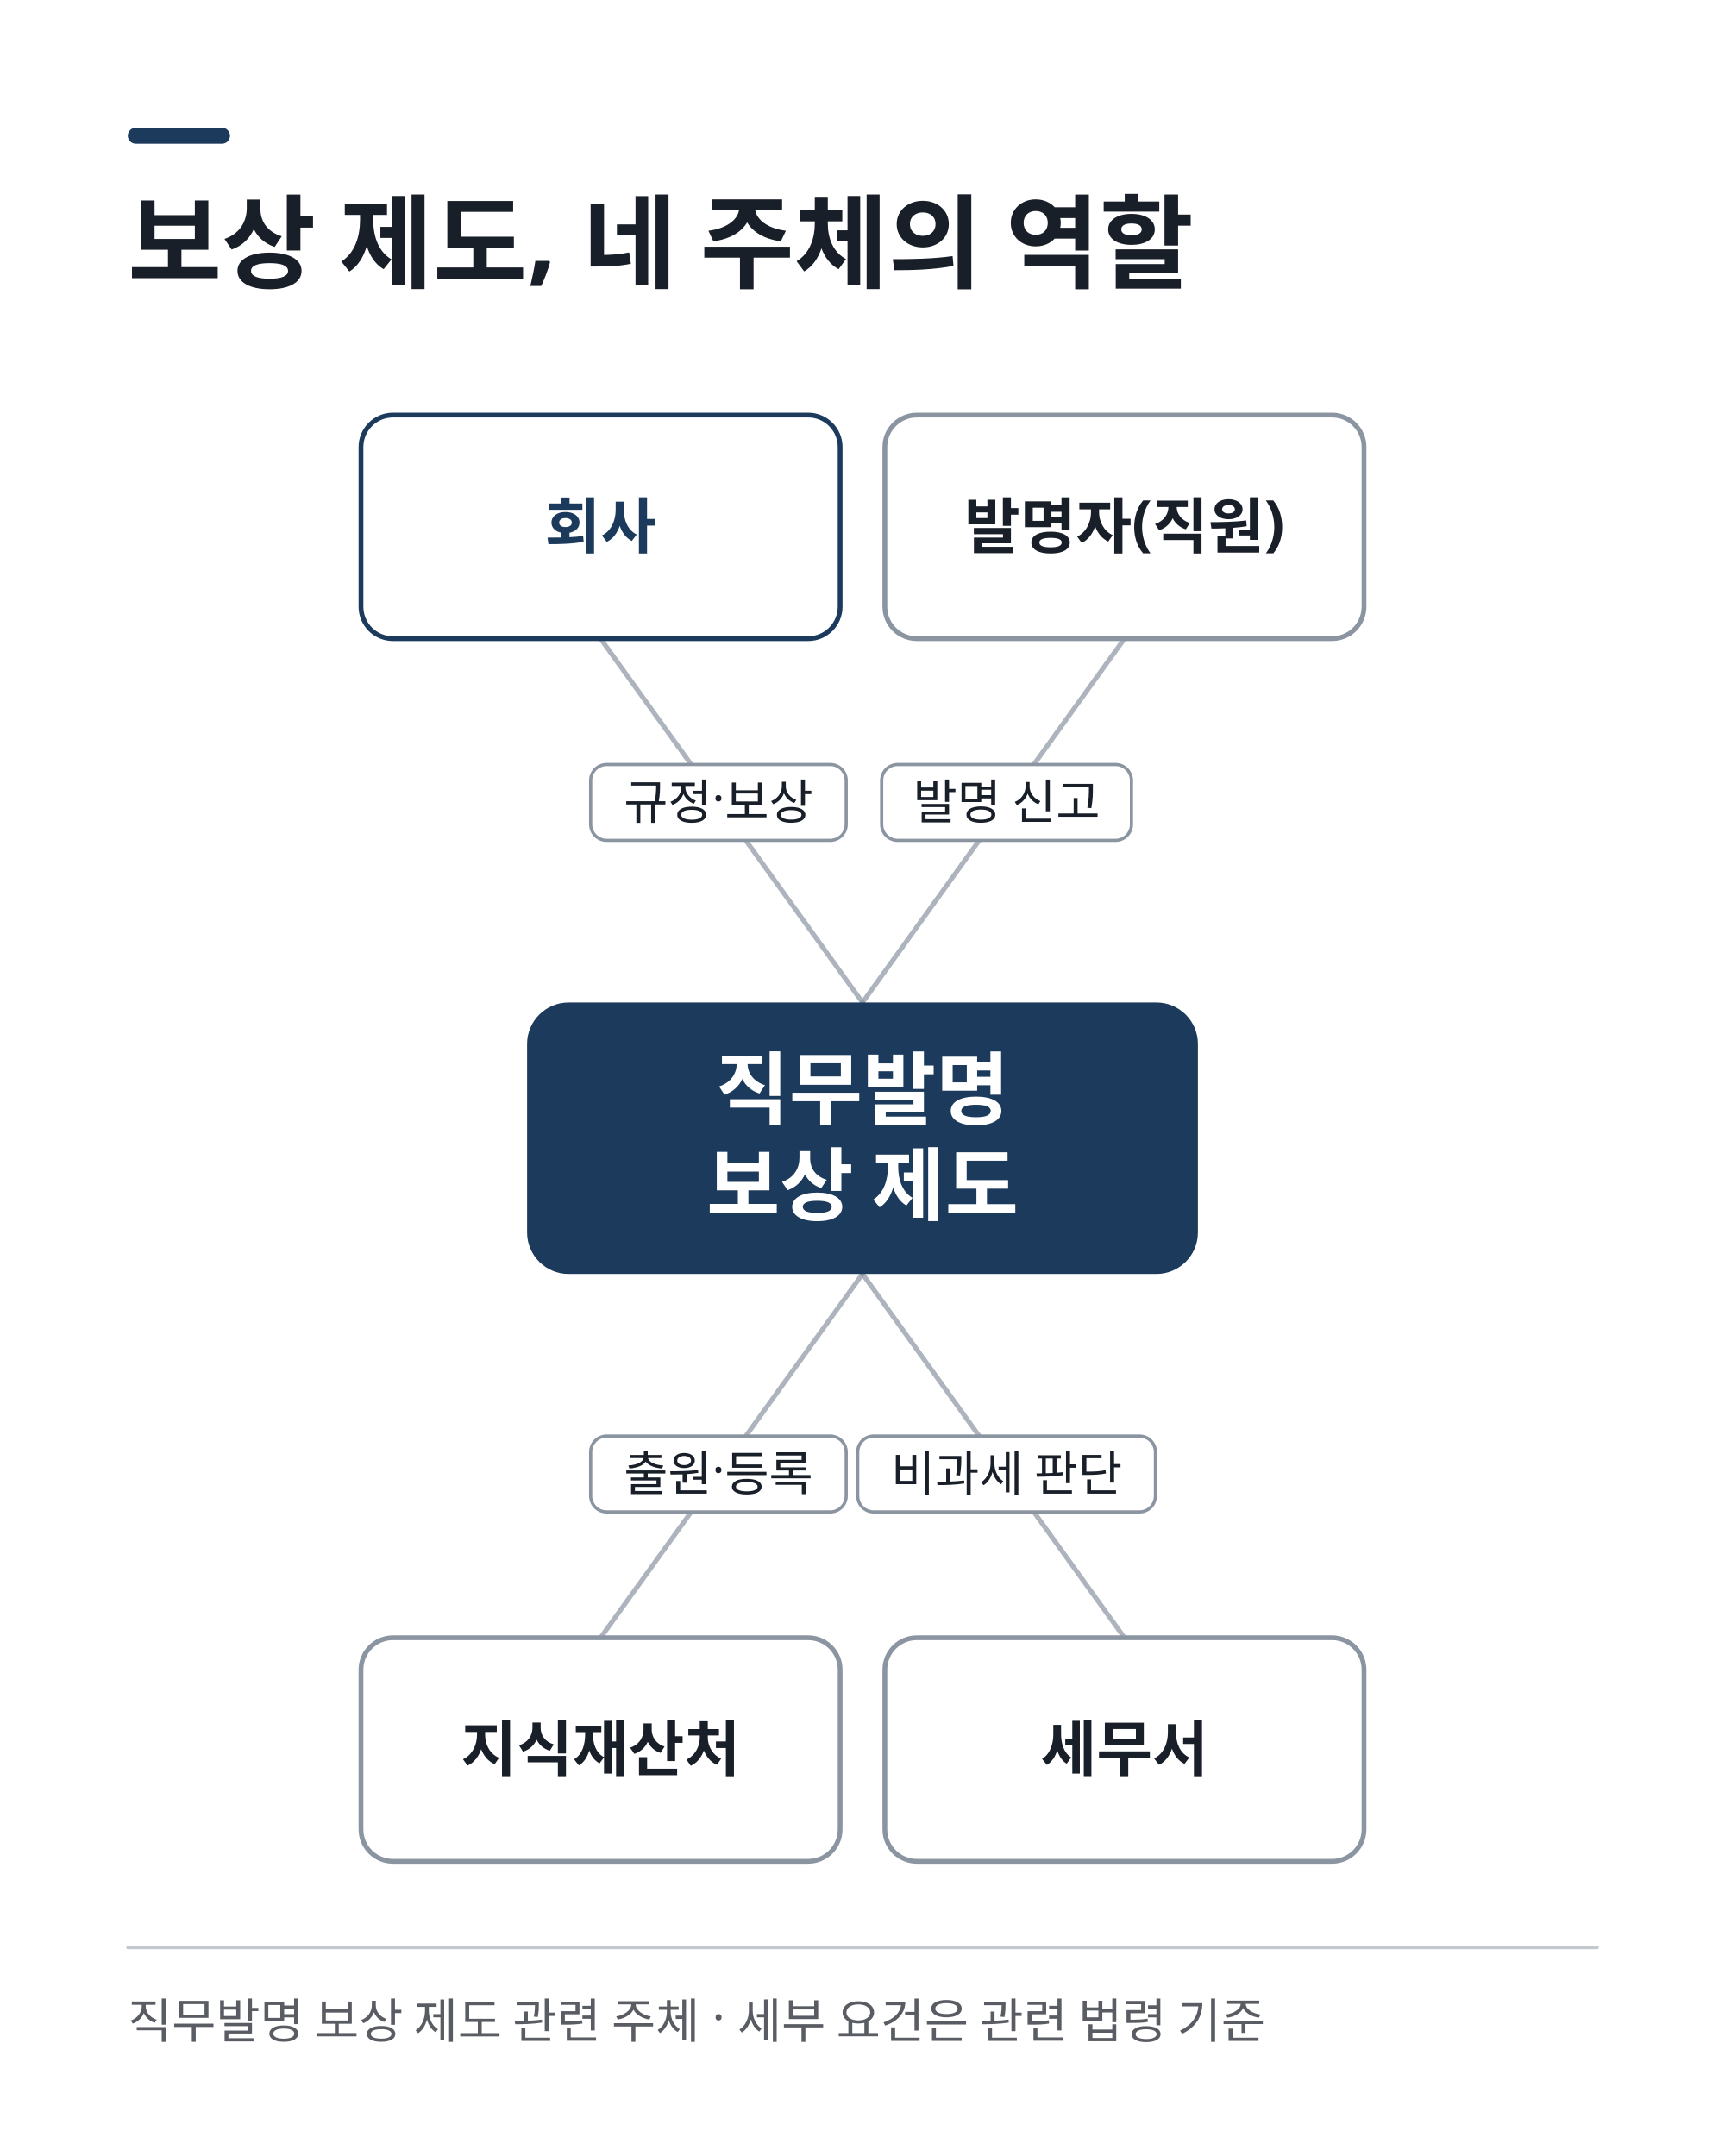
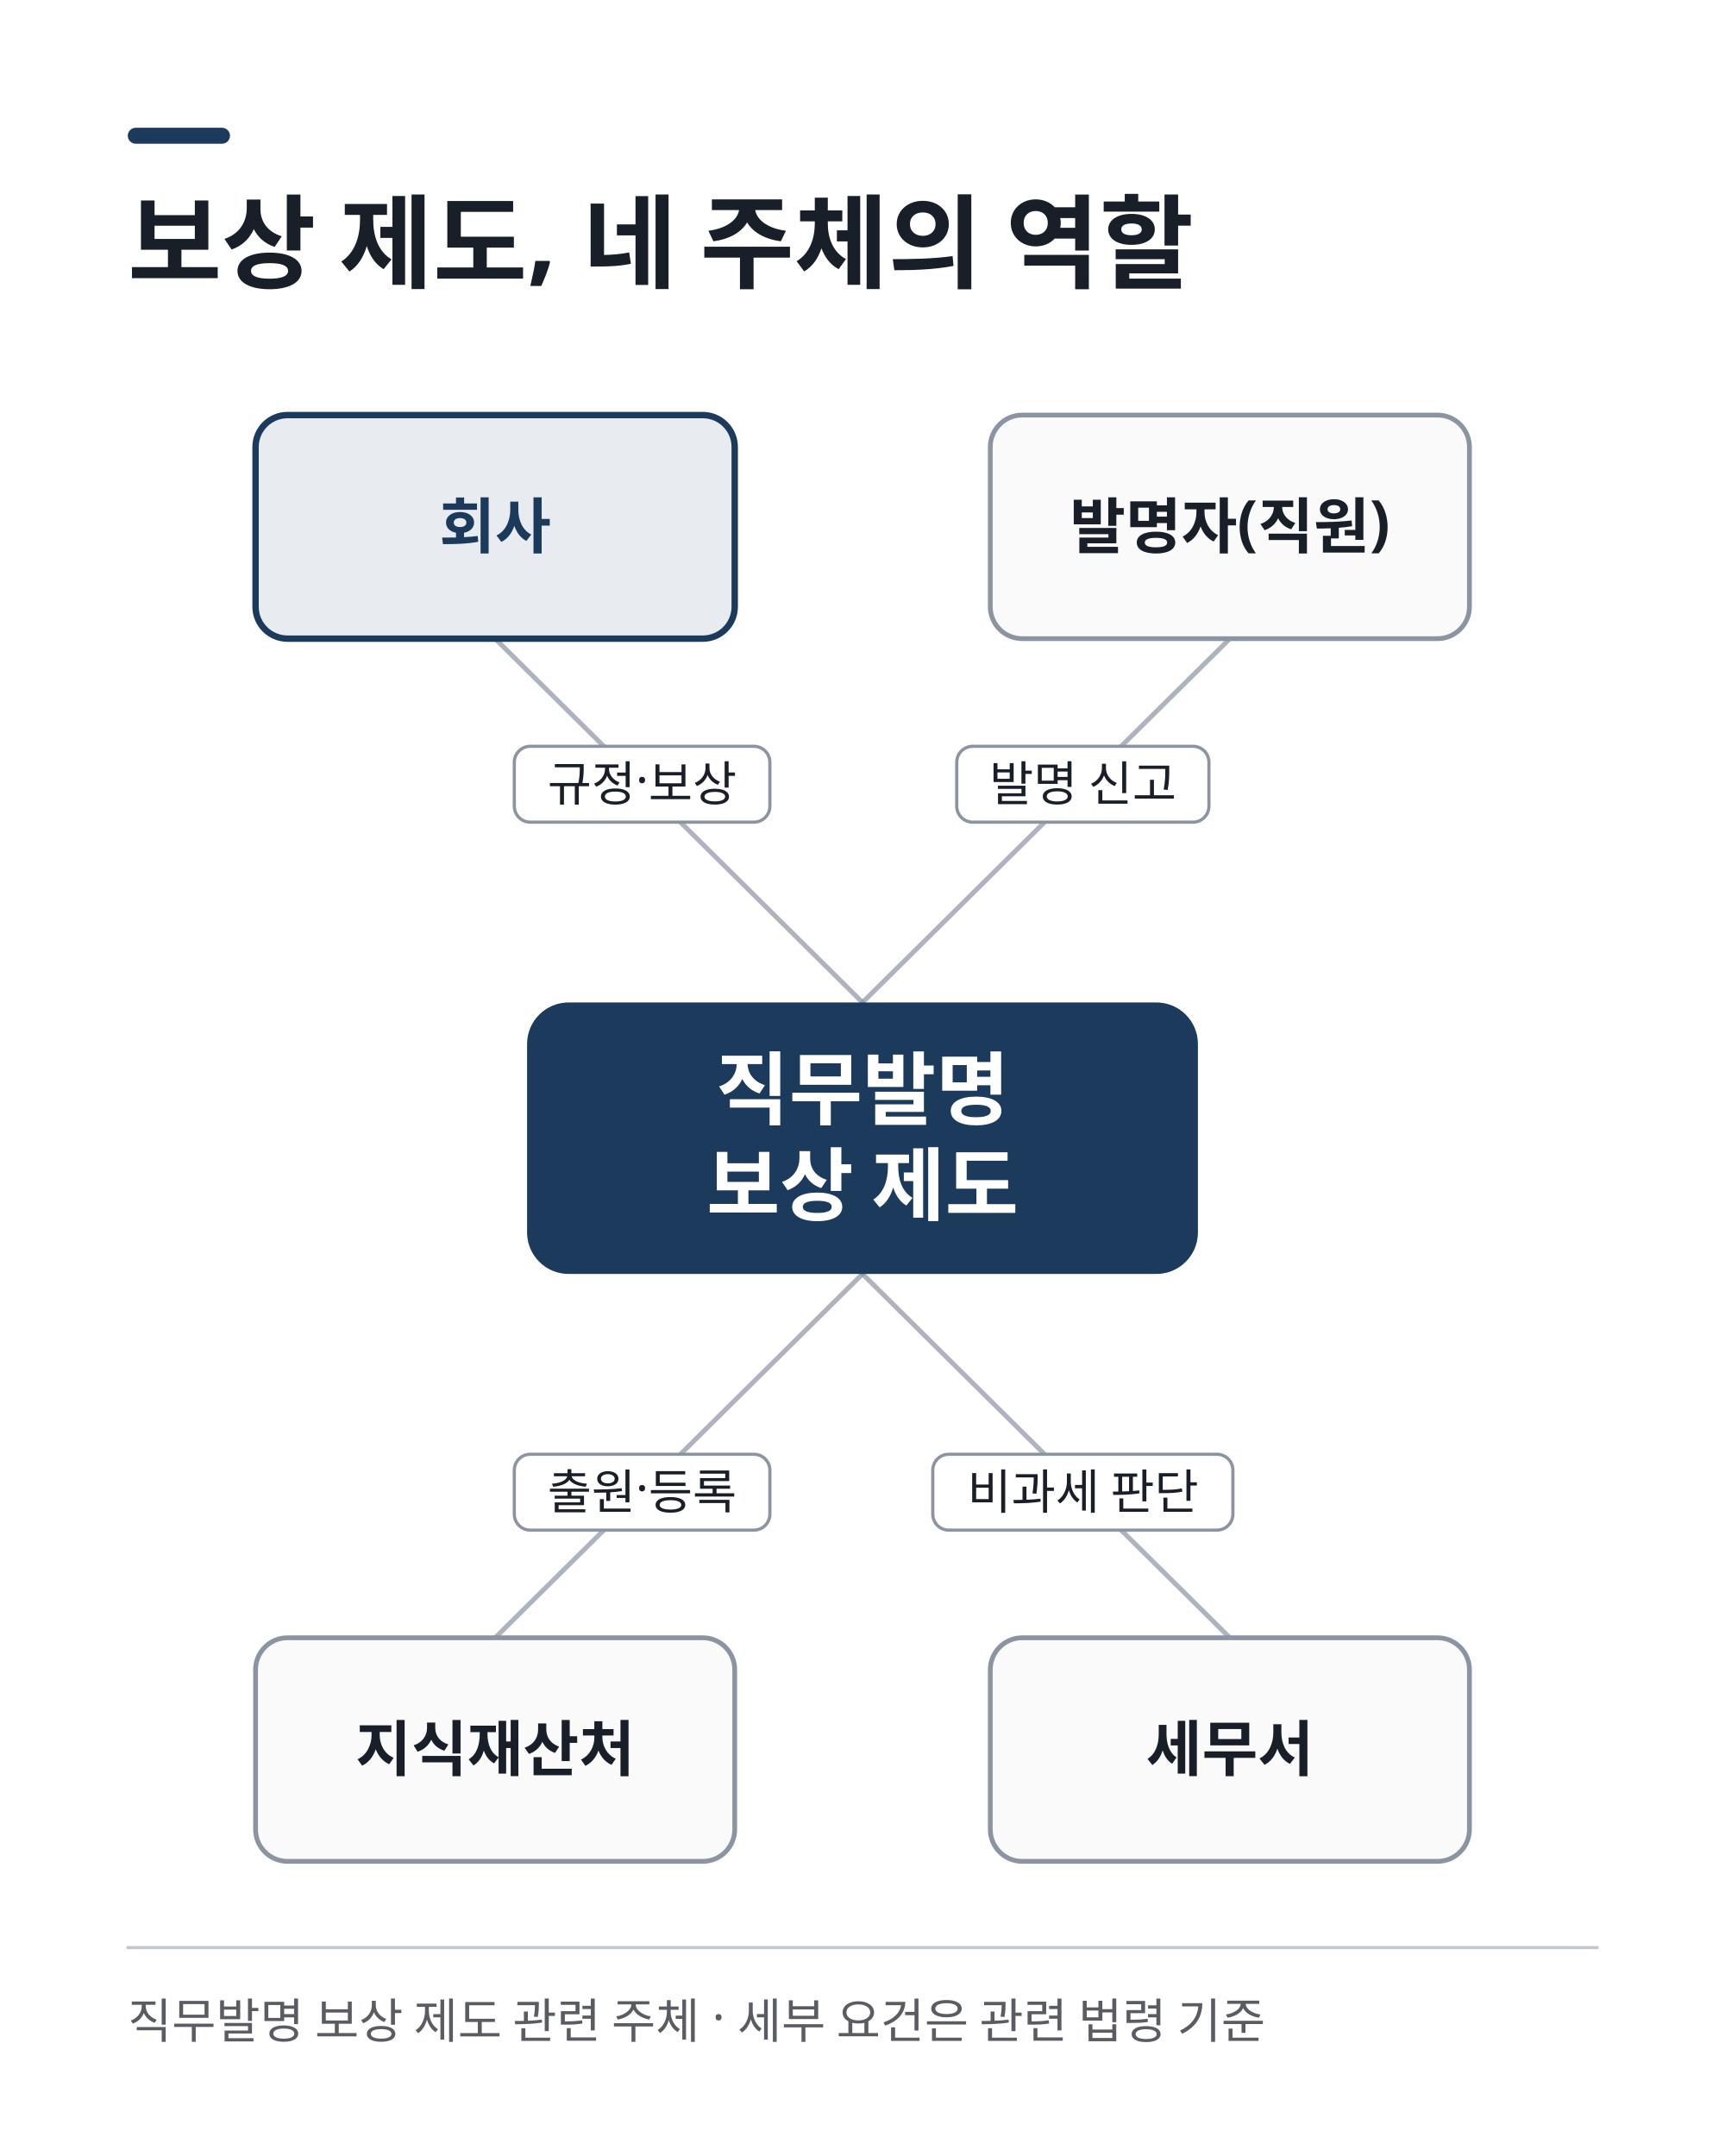
<svg xmlns="http://www.w3.org/2000/svg" width="1080" height="1350" viewBox="0 0 1080 1350" font-family="'Noto Sans KR', 'Apple SD Gothic Neo', 'Malgun Gothic', sans-serif" style="white-space:pre" role="img" aria-label="직무발명 보상 제도 주체별 역할 구조도">
  <rect x="0.0" y="0.0" width="1080.0" height="1350.0" rx="0" fill="#FFFFFF" />
  <rect x="80.0" y="80.0" width="64.0" height="10.0" rx="5" fill="#1B3A5C" />
  <text x="80.0" y="175.4" font-size="64" font-weight="800" fill="#191F28" text-anchor="start" xml:space="preserve">보상 제도, 네 주체의 역할</text>
  <line x1="80.0" y1="1219.5" x2="1000.0" y2="1219.5" stroke="#8B95A1" stroke-width="2" stroke-linecap="round" stroke-opacity="0.5" />
  <text x="80.0" y="1276.2" font-size="30" font-weight="400" fill="#191F28" fill-opacity="0.72" text-anchor="start" xml:space="preserve">직무발명 보상 제도 관련 주체 · 세부 요건은 관련 법령 기준</text>
-   <line x1="540.0" y1="627.7" x2="376.0" y2="399.9" stroke="#8B95A1" stroke-width="3" stroke-linecap="round" stroke-opacity="0.7" />
-   <line x1="540.0" y1="627.7" x2="704.0" y2="399.9" stroke="#8B95A1" stroke-width="3" stroke-linecap="round" stroke-opacity="0.7" />
-   <line x1="540.0" y1="797.7" x2="376.0" y2="1025.5" stroke="#8B95A1" stroke-width="3" stroke-linecap="round" stroke-opacity="0.7" />
-   <line x1="540.0" y1="797.7" x2="704.0" y2="1025.5" stroke="#8B95A1" stroke-width="3" stroke-linecap="round" stroke-opacity="0.7" />
-   <rect x="369.8" y="478.7" width="160.0" height="47.5" rx="10" fill="#FFFFFF" stroke="#8B95A1" stroke-width="2" />
-   <text x="449.8" y="512.9" font-size="30" font-weight="500" fill="#191F28" text-anchor="middle" xml:space="preserve">규정·보상</text>
-   <rect x="552.0" y="478.7" width="156.4" height="47.5" rx="10" fill="#FFFFFF" stroke="#8B95A1" stroke-width="2" />
-   <text x="630.2" y="512.9" font-size="30" font-weight="500" fill="#191F28" text-anchor="middle" xml:space="preserve">발명 신고</text>
-   <rect x="369.8" y="899.2" width="160.0" height="47.5" rx="10" fill="#FFFFFF" stroke="#8B95A1" stroke-width="2" />
-   <text x="449.8" y="933.5" font-size="30" font-weight="500" fill="#191F28" text-anchor="middle" xml:space="preserve">출원·등록</text>
-   <rect x="537.0" y="899.2" width="186.4" height="47.5" rx="10" fill="#FFFFFF" stroke="#8B95A1" stroke-width="2" />
-   <text x="630.2" y="933.5" font-size="30" font-weight="500" fill="#191F28" text-anchor="middle" xml:space="preserve">비과세 판단</text>
-   <rect x="226.0" y="259.9" width="300.0" height="140.0" rx="20" fill="#FFFFFF" stroke="#1B3A5C" stroke-width="3" />
-   <text x="376.0" y="343.2" font-size="38" font-weight="800" fill="#1B3A5C" text-anchor="middle" xml:space="preserve">회사</text>
-   <rect x="554.0" y="259.9" width="300.0" height="140.0" rx="20" fill="#FFFFFF" stroke="#8B95A1" stroke-width="3" />
-   <text x="704.0" y="343.2" font-size="38" font-weight="800" fill="#191F28" text-anchor="middle" xml:space="preserve">발명자(직원)</text>
-   <rect x="226.0" y="1025.5" width="300.0" height="140.0" rx="20" fill="#FFFFFF" stroke="#8B95A1" stroke-width="3" />
-   <text x="376.0" y="1108.8" font-size="38" font-weight="800" fill="#191F28" text-anchor="middle" xml:space="preserve">지식재산처</text>
-   <rect x="554.0" y="1025.5" width="300.0" height="140.0" rx="20" fill="#FFFFFF" stroke="#8B95A1" stroke-width="3" />
-   <text x="704.0" y="1108.8" font-size="38" font-weight="800" fill="#191F28" text-anchor="middle" xml:space="preserve">세무서</text>
+   <line x1="540.0" y1="627.7" x2="310.0" y2="399.9" stroke="#8B95A1" stroke-width="3" stroke-linecap="round" stroke-opacity="0.7" />
+   <line x1="540.0" y1="627.7" x2="770.0" y2="399.9" stroke="#8B95A1" stroke-width="3" stroke-linecap="round" stroke-opacity="0.7" />
+   <line x1="540.0" y1="797.7" x2="310.0" y2="1025.5" stroke="#8B95A1" stroke-width="3" stroke-linecap="round" stroke-opacity="0.7" />
+   <line x1="540.0" y1="797.7" x2="770.0" y2="1025.5" stroke="#8B95A1" stroke-width="3" stroke-linecap="round" stroke-opacity="0.7" />
+   <rect x="322.0" y="467.3" width="160.0" height="47.5" rx="10" fill="#FFFFFF" stroke="#8B95A1" stroke-width="2" />
+   <text x="402.0" y="501.5" font-size="30" font-weight="500" fill="#191F28" text-anchor="middle" xml:space="preserve">규정·보상</text>
+   <rect x="599.0" y="467.3" width="157.9" height="47.5" rx="10" fill="#FFFFFF" stroke="#8B95A1" stroke-width="2" />
+   <text x="678.0" y="501.5" font-size="30" font-weight="500" fill="#191F28" text-anchor="middle" xml:space="preserve">발명 신고</text>
+   <rect x="322.0" y="910.6" width="160.0" height="47.5" rx="10" fill="#FFFFFF" stroke="#8B95A1" stroke-width="2" />
+   <text x="402.0" y="944.9" font-size="30" font-weight="500" fill="#191F28" text-anchor="middle" xml:space="preserve">출원·등록</text>
+   <rect x="584.0" y="910.6" width="187.9" height="47.5" rx="10" fill="#FFFFFF" stroke="#8B95A1" stroke-width="2" />
+   <text x="678.0" y="944.9" font-size="30" font-weight="500" fill="#191F28" text-anchor="middle" xml:space="preserve">비과세 판단</text>
+   <rect x="160.0" y="259.9" width="300.0" height="140.0" rx="20" fill="#FFFFFF" />
+   <rect x="160.0" y="259.9" width="300.0" height="140.0" rx="20" fill="#1B3A5C" fill-opacity="0.1" stroke="#1B3A5C" stroke-width="4" />
+   <text x="310.0" y="343.2" font-size="38" font-weight="800" fill="#1B3A5C" text-anchor="middle" xml:space="preserve">회사</text>
+   <rect x="620.0" y="259.9" width="300.0" height="140.0" rx="20" fill="#FFFFFF" />
+   <rect x="620.0" y="259.9" width="300.0" height="140.0" rx="20" fill="#8B95A1" fill-opacity="0.04" stroke="#8B95A1" stroke-width="3" />
+   <text x="770.0" y="343.2" font-size="38" font-weight="800" fill="#191F28" text-anchor="middle" xml:space="preserve">발명자(직원)</text>
+   <rect x="160.0" y="1025.5" width="300.0" height="140.0" rx="20" fill="#FFFFFF" />
+   <rect x="160.0" y="1025.5" width="300.0" height="140.0" rx="20" fill="#8B95A1" fill-opacity="0.04" stroke="#8B95A1" stroke-width="3" />
+   <text x="310.0" y="1108.8" font-size="38" font-weight="800" fill="#191F28" text-anchor="middle" xml:space="preserve">지식재산처</text>
+   <rect x="620.0" y="1025.5" width="300.0" height="140.0" rx="20" fill="#FFFFFF" />
+   <rect x="620.0" y="1025.5" width="300.0" height="140.0" rx="20" fill="#8B95A1" fill-opacity="0.04" stroke="#8B95A1" stroke-width="3" />
+   <text x="770.0" y="1108.8" font-size="38" font-weight="800" fill="#191F28" text-anchor="middle" xml:space="preserve">세무서</text>
  <rect x="330.0" y="627.7" width="420.0" height="170.0" rx="26" fill="#1B3A5C" />
  <text x="540.0" y="700.2" font-size="50" font-weight="900" fill="#FFFFFF" text-anchor="middle" xml:space="preserve">직무발명</text>
  <text x="540.0" y="760.2" font-size="50" font-weight="900" fill="#FFFFFF" text-anchor="middle" xml:space="preserve">보상 제도</text>
</svg>
